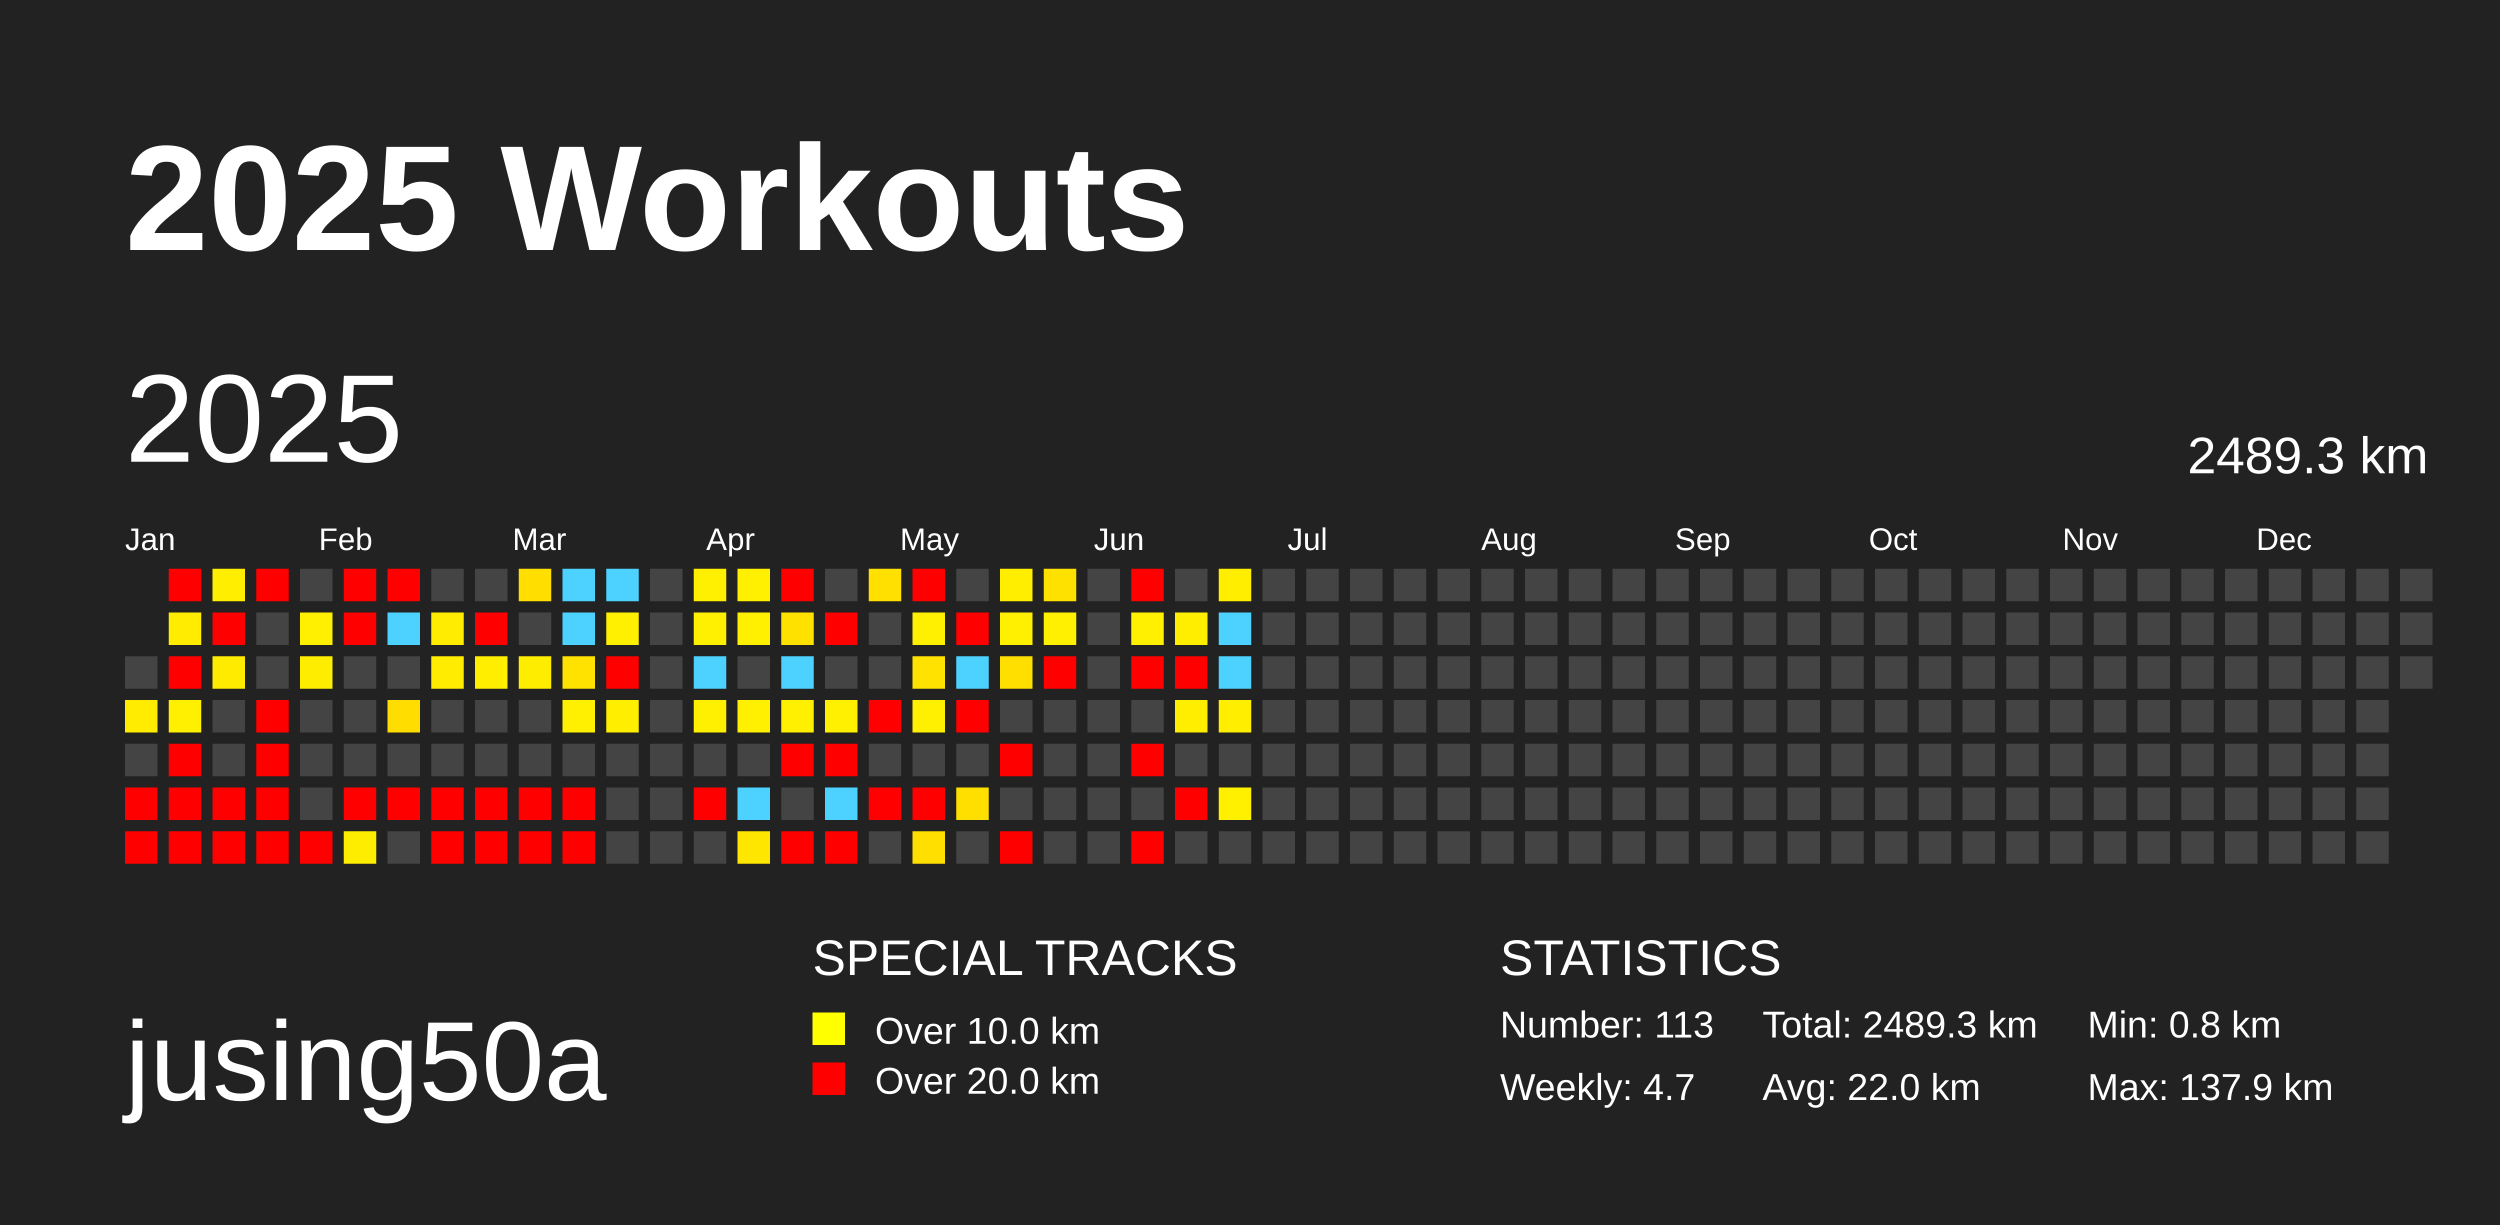
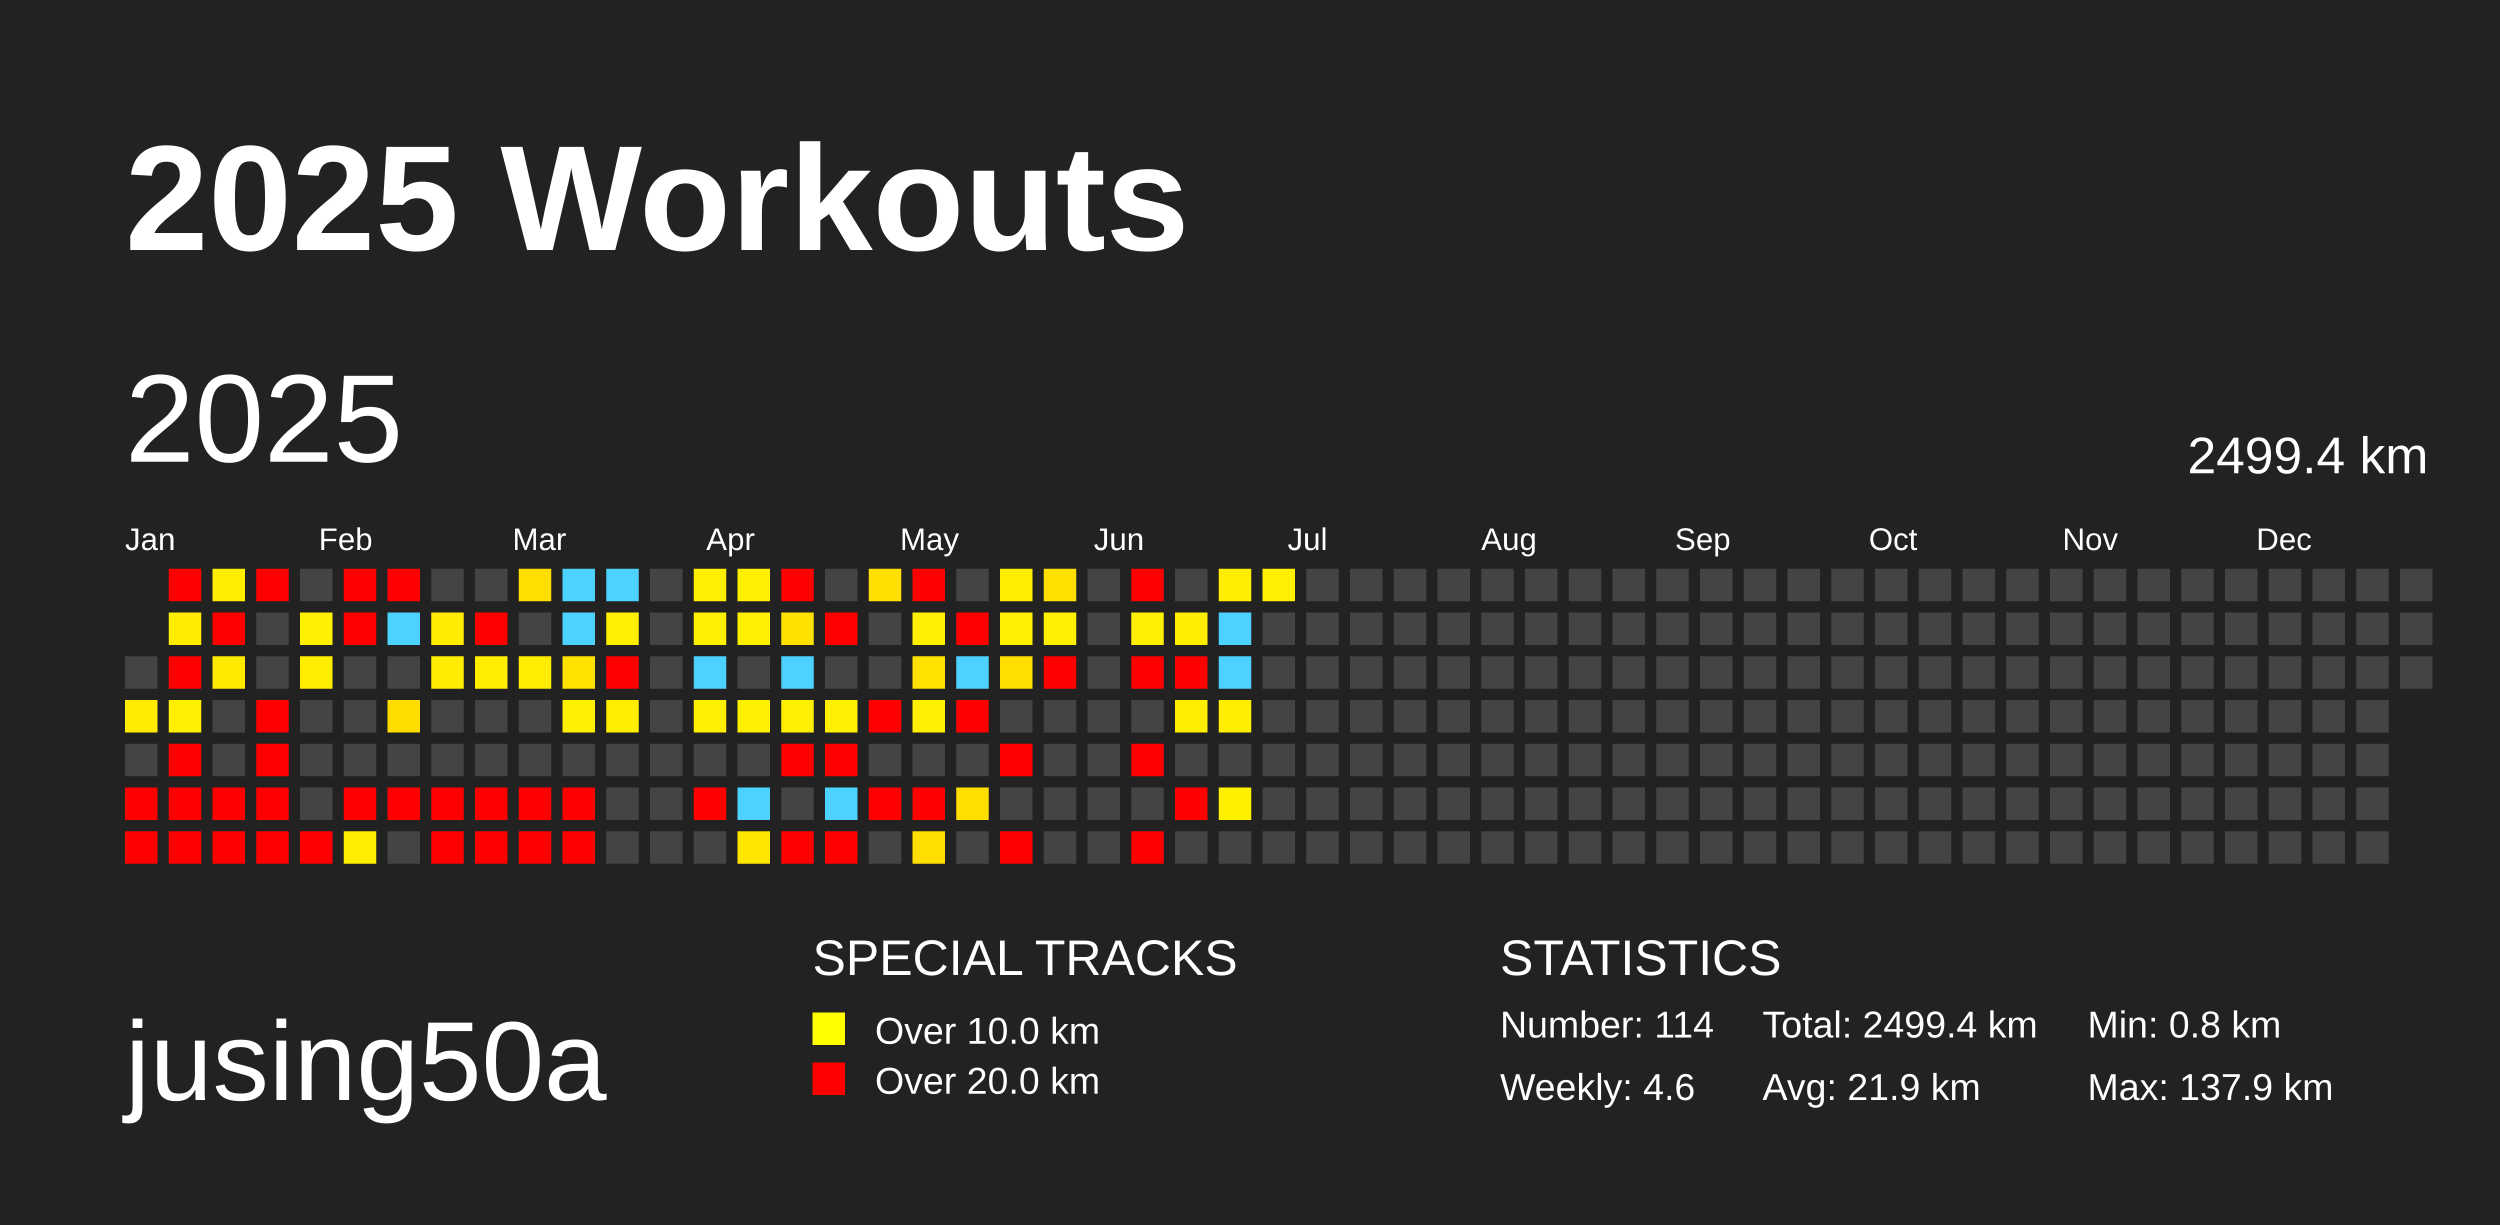
<svg xmlns="http://www.w3.org/2000/svg" baseProfile="full" height="98mm" version="1.1" viewBox="0,0,200,98" width="200mm">
  <defs />
  <rect fill="#222222" height="98" width="200" x="0" y="0" />
  <text fill="#FFFFFF" style="font-size:12px; font-family:Arial; font-weight:bold;" x="10" y="20">2025 Workouts</text>
  <text fill="#FFFFFF" style="font-size:9px; font-family:Arial" x="10" y="88">jusing50a</text>
  <text fill="#FFFFFF" style="font-size:4px; font-family:Arial" x="65" y="78">SPECIAL TRACKS</text>
  <rect fill="yellow" height="2.6" width="2.6" x="65" y="81" />
  <text fill="#FFFFFF" style="font-size:3px; font-family:Arial" x="70" y="83.5">Over 10.0 km</text>
  <rect fill="red" height="2.6" width="2.6" x="65" y="85" />
  <text fill="#FFFFFF" style="font-size:3px; font-family:Arial" x="70" y="87.5">Over 20.0 km</text>
  <text fill="#FFFFFF" style="font-size:4px; font-family:Arial" x="120" y="78">STATISTICS</text>
-   <text fill="#FFFFFF" style="font-size:3px; font-family:Arial" x="120" y="83">Number: 113</text>
-   <text fill="#FFFFFF" style="font-size:3px; font-family:Arial" x="120" y="88">Weekly: 4.7</text>
-   <text fill="#FFFFFF" style="font-size:3px; font-family:Arial" x="141" y="83">Total: 2489.3 km</text>
-   <text fill="#FFFFFF" style="font-size:3px; font-family:Arial" x="141" y="88">Avg: 22.0 km</text>
+   <text fill="#FFFFFF" style="font-size:3px; font-family:Arial" x="120" y="83">Number: 114</text>
+   <text fill="#FFFFFF" style="font-size:3px; font-family:Arial" x="120" y="88">Weekly: 4.6</text>
+   <text fill="#FFFFFF" style="font-size:3px; font-family:Arial" x="141" y="83">Total: 2499.4 km</text>
+   <text fill="#FFFFFF" style="font-size:3px; font-family:Arial" x="141" y="88">Avg: 21.9 km</text>
  <text fill="#FFFFFF" style="font-size:3px; font-family:Arial" x="167" y="83">Min: 0.8 km</text>
  <text fill="#FFFFFF" style="font-size:3px; font-family:Arial" x="167" y="88">Max: 137.9 km</text>
  <text dominant-baseline="hanging" fill="#FFFFFF" style="font-size:10.0px; font-family:Arial;" x="10" y="30">2025</text>
-   <text dominant-baseline="hanging" fill="#FFFFFF" style="font-size:4.125px; font-family:Arial;" x="175" y="35">2489.3 km</text>
+   <text dominant-baseline="hanging" fill="#FFFFFF" style="font-size:4.125px; font-family:Arial;" x="175" y="35">2499.4 km</text>
  <text fill="#FFFFFF" style="font-size:2.5px; font-family:Arial" x="10.0" y="44">Jan</text>
  <text fill="#FFFFFF" style="font-size:2.5px; font-family:Arial" x="25.5" y="44">Feb</text>
  <text fill="#FFFFFF" style="font-size:2.5px; font-family:Arial" x="41.0" y="44">Mar</text>
  <text fill="#FFFFFF" style="font-size:2.5px; font-family:Arial" x="56.5" y="44">Apr</text>
  <text fill="#FFFFFF" style="font-size:2.5px; font-family:Arial" x="72.0" y="44">May</text>
  <text fill="#FFFFFF" style="font-size:2.5px; font-family:Arial" x="87.5" y="44">Jun</text>
  <text fill="#FFFFFF" style="font-size:2.5px; font-family:Arial" x="103.0" y="44">Jul</text>
  <text fill="#FFFFFF" style="font-size:2.5px; font-family:Arial" x="118.5" y="44">Aug</text>
  <text fill="#FFFFFF" style="font-size:2.5px; font-family:Arial" x="134.0" y="44">Sep</text>
  <text fill="#FFFFFF" style="font-size:2.5px; font-family:Arial" x="149.5" y="44">Oct</text>
  <text fill="#FFFFFF" style="font-size:2.5px; font-family:Arial" x="165.0" y="44">Nov</text>
  <text fill="#FFFFFF" style="font-size:2.5px; font-family:Arial" x="180.5" y="44">Dec</text>
  <rect fill="#444444" height="2.6" width="2.6" x="10.0" y="52.5" />
  <rect fill="#ffec00" height="2.6" width="2.6" x="10.0" y="56.0" />
  <rect fill="#444444" height="2.6" width="2.6" x="10.0" y="59.5" />
  <rect fill="red" height="2.6" width="2.6" x="10.0" y="63.0" />
  <rect fill="red" height="2.6" width="2.6" x="10.0" y="66.5" />
  <rect fill="red" height="2.6" width="2.6" x="13.5" y="45.5" />
  <rect fill="#ffec00" height="2.6" width="2.6" x="13.5" y="49.0" />
  <rect fill="red" height="2.6" width="2.6" x="13.5" y="52.5" />
  <rect fill="#ffef00" height="2.6" width="2.6" x="13.5" y="56.0" />
  <rect fill="red" height="2.6" width="2.6" x="13.5" y="59.5" />
  <rect fill="red" height="2.6" width="2.6" x="13.5" y="63.0" />
  <rect fill="red" height="2.6" width="2.6" x="13.5" y="66.5" />
  <rect fill="#ffee00" height="2.6" width="2.6" x="17.0" y="45.5" />
  <rect fill="red" height="2.6" width="2.6" x="17.0" y="49.0" />
  <rect fill="#ffeb00" height="2.6" width="2.6" x="17.0" y="52.5" />
  <rect fill="#444444" height="2.6" width="2.6" x="17.0" y="56.0" />
  <rect fill="#444444" height="2.6" width="2.6" x="17.0" y="59.5" />
  <rect fill="red" height="2.6" width="2.6" x="17.0" y="63.0" />
  <rect fill="red" height="2.6" width="2.6" x="17.0" y="66.5" />
  <rect fill="red" height="2.6" width="2.6" x="20.5" y="45.5" />
  <rect fill="#444444" height="2.6" width="2.6" x="20.5" y="49.0" />
  <rect fill="#444444" height="2.6" width="2.6" x="20.5" y="52.5" />
  <rect fill="red" height="2.6" width="2.6" x="20.5" y="56.0" />
  <rect fill="red" height="2.6" width="2.6" x="20.5" y="59.5" />
  <rect fill="red" height="2.6" width="2.6" x="20.5" y="63.0" />
  <rect fill="red" height="2.6" width="2.6" x="20.5" y="66.5" />
  <rect fill="#444444" height="2.6" width="2.6" x="24.0" y="45.5" />
  <rect fill="#ffef00" height="2.6" width="2.6" x="24.0" y="49.0" />
  <rect fill="#ffed00" height="2.6" width="2.6" x="24.0" y="52.5" />
  <rect fill="#444444" height="2.6" width="2.6" x="24.0" y="56.0" />
  <rect fill="#444444" height="2.6" width="2.6" x="24.0" y="59.5" />
  <rect fill="#444444" height="2.6" width="2.6" x="24.0" y="63.0" />
  <rect fill="red" height="2.6" width="2.6" x="24.0" y="66.5" />
  <rect fill="red" height="2.6" width="2.6" x="27.5" y="45.5" />
  <rect fill="red" height="2.6" width="2.6" x="27.5" y="49.0" />
  <rect fill="#444444" height="2.6" width="2.6" x="27.5" y="52.5" />
  <rect fill="#444444" height="2.6" width="2.6" x="27.5" y="56.0" />
  <rect fill="#444444" height="2.6" width="2.6" x="27.5" y="59.5" />
  <rect fill="red" height="2.6" width="2.6" x="27.5" y="63.0" />
  <rect fill="#ffed00" height="2.6" width="2.6" x="27.5" y="66.5" />
  <rect fill="red" height="2.6" width="2.6" x="31.0" y="45.5" />
  <rect fill="#4dd2ff" height="2.6" width="2.6" x="31.0" y="49.0" />
  <rect fill="#444444" height="2.6" width="2.6" x="31.0" y="52.5" />
  <rect fill="#ffdd00" height="2.6" width="2.6" x="31.0" y="56.0" />
  <rect fill="#444444" height="2.6" width="2.6" x="31.0" y="59.5" />
  <rect fill="red" height="2.6" width="2.6" x="31.0" y="63.0" />
  <rect fill="#444444" height="2.6" width="2.6" x="31.0" y="66.5" />
  <rect fill="#444444" height="2.6" width="2.6" x="34.5" y="45.5" />
  <rect fill="#ffec00" height="2.6" width="2.6" x="34.5" y="49.0" />
  <rect fill="#ffec00" height="2.6" width="2.6" x="34.5" y="52.5" />
  <rect fill="#444444" height="2.6" width="2.6" x="34.5" y="56.0" />
  <rect fill="#444444" height="2.6" width="2.6" x="34.5" y="59.5" />
  <rect fill="red" height="2.6" width="2.6" x="34.5" y="63.0" />
  <rect fill="red" height="2.6" width="2.6" x="34.5" y="66.5" />
  <rect fill="#444444" height="2.6" width="2.6" x="38.0" y="45.5" />
  <rect fill="red" height="2.6" width="2.6" x="38.0" y="49.0" />
  <rect fill="#ffee00" height="2.6" width="2.6" x="38.0" y="52.5" />
  <rect fill="#444444" height="2.6" width="2.6" x="38.0" y="56.0" />
  <rect fill="#444444" height="2.6" width="2.6" x="38.0" y="59.5" />
  <rect fill="red" height="2.6" width="2.6" x="38.0" y="63.0" />
  <rect fill="red" height="2.6" width="2.6" x="38.0" y="66.5" />
  <rect fill="#ffde00" height="2.6" width="2.6" x="41.5" y="45.5" />
  <rect fill="#444444" height="2.6" width="2.6" x="41.5" y="49.0" />
  <rect fill="#ffed00" height="2.6" width="2.6" x="41.5" y="52.5" />
  <rect fill="#444444" height="2.6" width="2.6" x="41.5" y="56.0" />
  <rect fill="#444444" height="2.6" width="2.6" x="41.5" y="59.5" />
  <rect fill="red" height="2.6" width="2.6" x="41.5" y="63.0" />
  <rect fill="red" height="2.6" width="2.6" x="41.5" y="66.5" />
  <rect fill="#4dd2ff" height="2.6" width="2.6" x="45.0" y="45.5" />
  <rect fill="#4dd2ff" height="2.6" width="2.6" x="45.0" y="49.0" />
  <rect fill="#ffe200" height="2.6" width="2.6" x="45.0" y="52.5" />
  <rect fill="#ffef00" height="2.6" width="2.6" x="45.0" y="56.0" />
  <rect fill="#444444" height="2.6" width="2.6" x="45.0" y="59.5" />
  <rect fill="red" height="2.6" width="2.6" x="45.0" y="63.0" />
  <rect fill="red" height="2.6" width="2.6" x="45.0" y="66.5" />
  <rect fill="#4dd2ff" height="2.6" width="2.6" x="48.5" y="45.5" />
  <rect fill="#ffef00" height="2.6" width="2.6" x="48.5" y="49.0" />
  <rect fill="red" height="2.6" width="2.6" x="48.5" y="52.5" />
  <rect fill="#ffee00" height="2.6" width="2.6" x="48.5" y="56.0" />
  <rect fill="#444444" height="2.6" width="2.6" x="48.5" y="59.5" />
  <rect fill="#444444" height="2.6" width="2.6" x="48.5" y="63.0" />
  <rect fill="#444444" height="2.6" width="2.6" x="48.5" y="66.5" />
  <rect fill="#444444" height="2.6" width="2.6" x="52.0" y="45.5" />
  <rect fill="#444444" height="2.6" width="2.6" x="52.0" y="49.0" />
  <rect fill="#444444" height="2.6" width="2.6" x="52.0" y="52.5" />
  <rect fill="#444444" height="2.6" width="2.6" x="52.0" y="56.0" />
  <rect fill="#444444" height="2.6" width="2.6" x="52.0" y="59.5" />
  <rect fill="#444444" height="2.6" width="2.6" x="52.0" y="63.0" />
  <rect fill="#444444" height="2.6" width="2.6" x="52.0" y="66.5" />
  <rect fill="#ffef00" height="2.6" width="2.6" x="55.5" y="45.5" />
  <rect fill="#ffef00" height="2.6" width="2.6" x="55.5" y="49.0" />
  <rect fill="#4dd2ff" height="2.6" width="2.6" x="55.5" y="52.5" />
  <rect fill="#ffef00" height="2.6" width="2.6" x="55.5" y="56.0" />
  <rect fill="#444444" height="2.6" width="2.6" x="55.5" y="59.5" />
  <rect fill="red" height="2.6" width="2.6" x="55.5" y="63.0" />
  <rect fill="#444444" height="2.6" width="2.6" x="55.5" y="66.5" />
  <rect fill="#ffef00" height="2.6" width="2.6" x="59.0" y="45.5" />
  <rect fill="#ffef00" height="2.6" width="2.6" x="59.0" y="49.0" />
  <rect fill="#444444" height="2.6" width="2.6" x="59.0" y="52.5" />
  <rect fill="#ffef00" height="2.6" width="2.6" x="59.0" y="56.0" />
  <rect fill="#444444" height="2.6" width="2.6" x="59.0" y="59.5" />
  <rect fill="#4dd2ff" height="2.6" width="2.6" x="59.0" y="63.0" />
  <rect fill="#ffe600" height="2.6" width="2.6" x="59.0" y="66.5" />
  <rect fill="red" height="2.6" width="2.6" x="62.5" y="45.5" />
  <rect fill="#ffe100" height="2.6" width="2.6" x="62.5" y="49.0" />
  <rect fill="#4dd2ff" height="2.6" width="2.6" x="62.5" y="52.5" />
  <rect fill="#ffef00" height="2.6" width="2.6" x="62.5" y="56.0" />
  <rect fill="red" height="2.6" width="2.6" x="62.5" y="59.5" />
  <rect fill="#444444" height="2.6" width="2.6" x="62.5" y="63.0" />
  <rect fill="red" height="2.6" width="2.6" x="62.5" y="66.5" />
  <rect fill="#444444" height="2.6" width="2.6" x="66.0" y="45.5" />
  <rect fill="red" height="2.6" width="2.6" x="66.0" y="49.0" />
  <rect fill="#444444" height="2.6" width="2.6" x="66.0" y="52.5" />
  <rect fill="#ffef00" height="2.6" width="2.6" x="66.0" y="56.0" />
  <rect fill="red" height="2.6" width="2.6" x="66.0" y="59.5" />
  <rect fill="#4dd2ff" height="2.6" width="2.6" x="66.0" y="63.0" />
  <rect fill="red" height="2.6" width="2.6" x="66.0" y="66.5" />
  <rect fill="#ffe000" height="2.6" width="2.6" x="69.5" y="45.5" />
  <rect fill="#444444" height="2.6" width="2.6" x="69.5" y="49.0" />
  <rect fill="#444444" height="2.6" width="2.6" x="69.5" y="52.5" />
  <rect fill="red" height="2.6" width="2.6" x="69.5" y="56.0" />
  <rect fill="#444444" height="2.6" width="2.6" x="69.5" y="59.5" />
  <rect fill="red" height="2.6" width="2.6" x="69.5" y="63.0" />
  <rect fill="#444444" height="2.6" width="2.6" x="69.5" y="66.5" />
  <rect fill="red" height="2.6" width="2.6" x="73.0" y="45.5" />
  <rect fill="#ffef00" height="2.6" width="2.6" x="73.0" y="49.0" />
  <rect fill="#ffe200" height="2.6" width="2.6" x="73.0" y="52.5" />
  <rect fill="#ffef00" height="2.6" width="2.6" x="73.0" y="56.0" />
  <rect fill="#444444" height="2.6" width="2.6" x="73.0" y="59.5" />
  <rect fill="red" height="2.6" width="2.6" x="73.0" y="63.0" />
  <rect fill="#ffdf00" height="2.6" width="2.6" x="73.0" y="66.5" />
  <rect fill="#444444" height="2.6" width="2.6" x="76.5" y="45.5" />
  <rect fill="red" height="2.6" width="2.6" x="76.5" y="49.0" />
  <rect fill="#4dd2ff" height="2.6" width="2.6" x="76.5" y="52.5" />
  <rect fill="red" height="2.6" width="2.6" x="76.5" y="56.0" />
  <rect fill="#444444" height="2.6" width="2.6" x="76.5" y="59.5" />
  <rect fill="#ffdf00" height="2.6" width="2.6" x="76.5" y="63.0" />
  <rect fill="#444444" height="2.6" width="2.6" x="76.5" y="66.5" />
  <rect fill="#ffee00" height="2.6" width="2.6" x="80.0" y="45.5" />
  <rect fill="#ffef00" height="2.6" width="2.6" x="80.0" y="49.0" />
  <rect fill="#ffdf00" height="2.6" width="2.6" x="80.0" y="52.5" />
  <rect fill="#444444" height="2.6" width="2.6" x="80.0" y="56.0" />
  <rect fill="red" height="2.6" width="2.6" x="80.0" y="59.5" />
  <rect fill="#444444" height="2.6" width="2.6" x="80.0" y="63.0" />
  <rect fill="red" height="2.6" width="2.6" x="80.0" y="66.5" />
  <rect fill="#ffe100" height="2.6" width="2.6" x="83.5" y="45.5" />
  <rect fill="#ffef00" height="2.6" width="2.6" x="83.5" y="49.0" />
  <rect fill="red" height="2.6" width="2.6" x="83.5" y="52.5" />
  <rect fill="#444444" height="2.6" width="2.6" x="83.5" y="56.0" />
  <rect fill="#444444" height="2.6" width="2.6" x="83.5" y="59.5" />
  <rect fill="#444444" height="2.6" width="2.6" x="83.5" y="63.0" />
  <rect fill="#444444" height="2.6" width="2.6" x="83.5" y="66.5" />
  <rect fill="#444444" height="2.6" width="2.6" x="87.0" y="45.5" />
  <rect fill="#444444" height="2.6" width="2.6" x="87.0" y="49.0" />
  <rect fill="#444444" height="2.6" width="2.6" x="87.0" y="52.5" />
  <rect fill="#444444" height="2.6" width="2.6" x="87.0" y="56.0" />
  <rect fill="#444444" height="2.6" width="2.6" x="87.0" y="59.5" />
  <rect fill="#444444" height="2.6" width="2.6" x="87.0" y="63.0" />
  <rect fill="#444444" height="2.6" width="2.6" x="87.0" y="66.5" />
  <rect fill="red" height="2.6" width="2.6" x="90.5" y="45.5" />
  <rect fill="#ffef00" height="2.6" width="2.6" x="90.5" y="49.0" />
  <rect fill="red" height="2.6" width="2.6" x="90.5" y="52.5" />
  <rect fill="#444444" height="2.6" width="2.6" x="90.5" y="56.0" />
  <rect fill="red" height="2.6" width="2.6" x="90.5" y="59.5" />
  <rect fill="#444444" height="2.6" width="2.6" x="90.5" y="63.0" />
  <rect fill="red" height="2.6" width="2.6" x="90.5" y="66.5" />
  <rect fill="#444444" height="2.6" width="2.6" x="94.0" y="45.5" />
  <rect fill="#ffee00" height="2.6" width="2.6" x="94.0" y="49.0" />
  <rect fill="red" height="2.6" width="2.6" x="94.0" y="52.5" />
  <rect fill="#ffee00" height="2.6" width="2.6" x="94.0" y="56.0" />
  <rect fill="#444444" height="2.6" width="2.6" x="94.0" y="59.5" />
  <rect fill="red" height="2.6" width="2.6" x="94.0" y="63.0" />
  <rect fill="#444444" height="2.6" width="2.6" x="94.0" y="66.5" />
  <rect fill="#ffee00" height="2.6" width="2.6" x="97.5" y="45.5" />
  <rect fill="#4dd2ff" height="2.6" width="2.6" x="97.5" y="49.0" />
  <rect fill="#4dd2ff" height="2.6" width="2.6" x="97.5" y="52.5" />
  <rect fill="#ffee00" height="2.6" width="2.6" x="97.5" y="56.0" />
  <rect fill="#444444" height="2.6" width="2.6" x="97.5" y="59.5" />
  <rect fill="#fff000" height="2.6" width="2.6" x="97.5" y="63.0" />
  <rect fill="#444444" height="2.6" width="2.6" x="97.5" y="66.5" />
-   <rect fill="#444444" height="2.6" width="2.6" x="101.0" y="45.5" />
+   <rect fill="#ffef00" height="2.6" width="2.6" x="101.0" y="45.5" />
  <rect fill="#444444" height="2.6" width="2.6" x="101.0" y="49.0" />
  <rect fill="#444444" height="2.6" width="2.6" x="101.0" y="52.5" />
  <rect fill="#444444" height="2.6" width="2.6" x="101.0" y="56.0" />
  <rect fill="#444444" height="2.6" width="2.6" x="101.0" y="59.5" />
  <rect fill="#444444" height="2.6" width="2.6" x="101.0" y="63.0" />
  <rect fill="#444444" height="2.6" width="2.6" x="101.0" y="66.5" />
  <rect fill="#444444" height="2.6" width="2.6" x="104.5" y="45.5" />
  <rect fill="#444444" height="2.6" width="2.6" x="104.5" y="49.0" />
  <rect fill="#444444" height="2.6" width="2.6" x="104.5" y="52.5" />
  <rect fill="#444444" height="2.6" width="2.6" x="104.5" y="56.0" />
  <rect fill="#444444" height="2.6" width="2.6" x="104.5" y="59.5" />
  <rect fill="#444444" height="2.6" width="2.6" x="104.5" y="63.0" />
  <rect fill="#444444" height="2.6" width="2.6" x="104.5" y="66.5" />
  <rect fill="#444444" height="2.6" width="2.6" x="108.0" y="45.5" />
  <rect fill="#444444" height="2.6" width="2.6" x="108.0" y="49.0" />
  <rect fill="#444444" height="2.6" width="2.6" x="108.0" y="52.5" />
  <rect fill="#444444" height="2.6" width="2.6" x="108.0" y="56.0" />
  <rect fill="#444444" height="2.6" width="2.6" x="108.0" y="59.5" />
  <rect fill="#444444" height="2.6" width="2.6" x="108.0" y="63.0" />
  <rect fill="#444444" height="2.6" width="2.6" x="108.0" y="66.5" />
  <rect fill="#444444" height="2.6" width="2.6" x="111.5" y="45.5" />
  <rect fill="#444444" height="2.6" width="2.6" x="111.5" y="49.0" />
  <rect fill="#444444" height="2.6" width="2.6" x="111.5" y="52.5" />
  <rect fill="#444444" height="2.6" width="2.6" x="111.5" y="56.0" />
  <rect fill="#444444" height="2.6" width="2.6" x="111.5" y="59.5" />
  <rect fill="#444444" height="2.6" width="2.6" x="111.5" y="63.0" />
  <rect fill="#444444" height="2.6" width="2.6" x="111.5" y="66.5" />
  <rect fill="#444444" height="2.6" width="2.6" x="115.0" y="45.5" />
  <rect fill="#444444" height="2.6" width="2.6" x="115.0" y="49.0" />
  <rect fill="#444444" height="2.6" width="2.6" x="115.0" y="52.5" />
  <rect fill="#444444" height="2.6" width="2.6" x="115.0" y="56.0" />
  <rect fill="#444444" height="2.6" width="2.6" x="115.0" y="59.5" />
  <rect fill="#444444" height="2.6" width="2.6" x="115.0" y="63.0" />
  <rect fill="#444444" height="2.6" width="2.6" x="115.0" y="66.5" />
  <rect fill="#444444" height="2.6" width="2.6" x="118.5" y="45.5" />
  <rect fill="#444444" height="2.6" width="2.6" x="118.5" y="49.0" />
  <rect fill="#444444" height="2.6" width="2.6" x="118.5" y="52.5" />
  <rect fill="#444444" height="2.6" width="2.6" x="118.5" y="56.0" />
  <rect fill="#444444" height="2.6" width="2.6" x="118.5" y="59.5" />
  <rect fill="#444444" height="2.6" width="2.6" x="118.5" y="63.0" />
  <rect fill="#444444" height="2.6" width="2.6" x="118.5" y="66.5" />
  <rect fill="#444444" height="2.6" width="2.6" x="122.0" y="45.5" />
  <rect fill="#444444" height="2.6" width="2.6" x="122.0" y="49.0" />
  <rect fill="#444444" height="2.6" width="2.6" x="122.0" y="52.5" />
  <rect fill="#444444" height="2.6" width="2.6" x="122.0" y="56.0" />
  <rect fill="#444444" height="2.6" width="2.6" x="122.0" y="59.5" />
  <rect fill="#444444" height="2.6" width="2.6" x="122.0" y="63.0" />
  <rect fill="#444444" height="2.6" width="2.6" x="122.0" y="66.5" />
  <rect fill="#444444" height="2.6" width="2.6" x="125.5" y="45.5" />
  <rect fill="#444444" height="2.6" width="2.6" x="125.5" y="49.0" />
  <rect fill="#444444" height="2.6" width="2.6" x="125.5" y="52.5" />
  <rect fill="#444444" height="2.6" width="2.6" x="125.5" y="56.0" />
  <rect fill="#444444" height="2.6" width="2.6" x="125.5" y="59.5" />
  <rect fill="#444444" height="2.6" width="2.6" x="125.5" y="63.0" />
  <rect fill="#444444" height="2.6" width="2.6" x="125.5" y="66.5" />
  <rect fill="#444444" height="2.6" width="2.6" x="129.0" y="45.5" />
  <rect fill="#444444" height="2.6" width="2.6" x="129.0" y="49.0" />
  <rect fill="#444444" height="2.6" width="2.6" x="129.0" y="52.5" />
  <rect fill="#444444" height="2.6" width="2.6" x="129.0" y="56.0" />
  <rect fill="#444444" height="2.6" width="2.6" x="129.0" y="59.5" />
  <rect fill="#444444" height="2.6" width="2.6" x="129.0" y="63.0" />
  <rect fill="#444444" height="2.6" width="2.6" x="129.0" y="66.5" />
  <rect fill="#444444" height="2.6" width="2.6" x="132.5" y="45.5" />
  <rect fill="#444444" height="2.6" width="2.6" x="132.5" y="49.0" />
  <rect fill="#444444" height="2.6" width="2.6" x="132.5" y="52.5" />
  <rect fill="#444444" height="2.6" width="2.6" x="132.5" y="56.0" />
  <rect fill="#444444" height="2.6" width="2.6" x="132.5" y="59.5" />
  <rect fill="#444444" height="2.6" width="2.6" x="132.5" y="63.0" />
  <rect fill="#444444" height="2.6" width="2.6" x="132.5" y="66.5" />
  <rect fill="#444444" height="2.6" width="2.6" x="136.0" y="45.5" />
  <rect fill="#444444" height="2.6" width="2.6" x="136.0" y="49.0" />
  <rect fill="#444444" height="2.6" width="2.6" x="136.0" y="52.5" />
  <rect fill="#444444" height="2.6" width="2.6" x="136.0" y="56.0" />
  <rect fill="#444444" height="2.6" width="2.6" x="136.0" y="59.5" />
  <rect fill="#444444" height="2.6" width="2.6" x="136.0" y="63.0" />
  <rect fill="#444444" height="2.6" width="2.6" x="136.0" y="66.5" />
  <rect fill="#444444" height="2.6" width="2.6" x="139.5" y="45.5" />
  <rect fill="#444444" height="2.6" width="2.6" x="139.5" y="49.0" />
  <rect fill="#444444" height="2.6" width="2.6" x="139.5" y="52.5" />
  <rect fill="#444444" height="2.6" width="2.6" x="139.5" y="56.0" />
  <rect fill="#444444" height="2.6" width="2.6" x="139.5" y="59.5" />
  <rect fill="#444444" height="2.6" width="2.6" x="139.5" y="63.0" />
  <rect fill="#444444" height="2.6" width="2.6" x="139.5" y="66.5" />
  <rect fill="#444444" height="2.6" width="2.6" x="143.0" y="45.5" />
  <rect fill="#444444" height="2.6" width="2.6" x="143.0" y="49.0" />
  <rect fill="#444444" height="2.6" width="2.6" x="143.0" y="52.5" />
  <rect fill="#444444" height="2.6" width="2.6" x="143.0" y="56.0" />
  <rect fill="#444444" height="2.6" width="2.6" x="143.0" y="59.5" />
  <rect fill="#444444" height="2.6" width="2.6" x="143.0" y="63.0" />
  <rect fill="#444444" height="2.6" width="2.6" x="143.0" y="66.5" />
  <rect fill="#444444" height="2.6" width="2.6" x="146.5" y="45.5" />
  <rect fill="#444444" height="2.6" width="2.6" x="146.5" y="49.0" />
  <rect fill="#444444" height="2.6" width="2.6" x="146.5" y="52.5" />
  <rect fill="#444444" height="2.6" width="2.6" x="146.5" y="56.0" />
  <rect fill="#444444" height="2.6" width="2.6" x="146.5" y="59.5" />
  <rect fill="#444444" height="2.6" width="2.6" x="146.5" y="63.0" />
  <rect fill="#444444" height="2.6" width="2.6" x="146.5" y="66.5" />
  <rect fill="#444444" height="2.6" width="2.6" x="150.0" y="45.5" />
  <rect fill="#444444" height="2.6" width="2.6" x="150.0" y="49.0" />
  <rect fill="#444444" height="2.6" width="2.6" x="150.0" y="52.5" />
  <rect fill="#444444" height="2.6" width="2.6" x="150.0" y="56.0" />
  <rect fill="#444444" height="2.6" width="2.6" x="150.0" y="59.5" />
  <rect fill="#444444" height="2.6" width="2.6" x="150.0" y="63.0" />
  <rect fill="#444444" height="2.6" width="2.6" x="150.0" y="66.5" />
  <rect fill="#444444" height="2.6" width="2.6" x="153.5" y="45.5" />
  <rect fill="#444444" height="2.6" width="2.6" x="153.5" y="49.0" />
  <rect fill="#444444" height="2.6" width="2.6" x="153.5" y="52.5" />
  <rect fill="#444444" height="2.6" width="2.6" x="153.5" y="56.0" />
  <rect fill="#444444" height="2.6" width="2.6" x="153.5" y="59.5" />
  <rect fill="#444444" height="2.6" width="2.6" x="153.5" y="63.0" />
  <rect fill="#444444" height="2.6" width="2.6" x="153.5" y="66.5" />
  <rect fill="#444444" height="2.6" width="2.6" x="157.0" y="45.5" />
  <rect fill="#444444" height="2.6" width="2.6" x="157.0" y="49.0" />
  <rect fill="#444444" height="2.6" width="2.6" x="157.0" y="52.5" />
  <rect fill="#444444" height="2.6" width="2.6" x="157.0" y="56.0" />
  <rect fill="#444444" height="2.6" width="2.6" x="157.0" y="59.5" />
  <rect fill="#444444" height="2.6" width="2.6" x="157.0" y="63.0" />
  <rect fill="#444444" height="2.6" width="2.6" x="157.0" y="66.5" />
  <rect fill="#444444" height="2.6" width="2.6" x="160.5" y="45.5" />
  <rect fill="#444444" height="2.6" width="2.6" x="160.5" y="49.0" />
  <rect fill="#444444" height="2.6" width="2.6" x="160.5" y="52.5" />
  <rect fill="#444444" height="2.6" width="2.6" x="160.5" y="56.0" />
  <rect fill="#444444" height="2.6" width="2.6" x="160.5" y="59.5" />
  <rect fill="#444444" height="2.6" width="2.6" x="160.5" y="63.0" />
  <rect fill="#444444" height="2.6" width="2.6" x="160.5" y="66.5" />
  <rect fill="#444444" height="2.6" width="2.6" x="164.0" y="45.5" />
  <rect fill="#444444" height="2.6" width="2.6" x="164.0" y="49.0" />
  <rect fill="#444444" height="2.6" width="2.6" x="164.0" y="52.5" />
  <rect fill="#444444" height="2.6" width="2.6" x="164.0" y="56.0" />
  <rect fill="#444444" height="2.6" width="2.6" x="164.0" y="59.5" />
  <rect fill="#444444" height="2.6" width="2.6" x="164.0" y="63.0" />
  <rect fill="#444444" height="2.6" width="2.6" x="164.0" y="66.5" />
  <rect fill="#444444" height="2.6" width="2.6" x="167.5" y="45.5" />
  <rect fill="#444444" height="2.6" width="2.6" x="167.5" y="49.0" />
  <rect fill="#444444" height="2.6" width="2.6" x="167.5" y="52.5" />
  <rect fill="#444444" height="2.6" width="2.6" x="167.5" y="56.0" />
  <rect fill="#444444" height="2.6" width="2.6" x="167.5" y="59.5" />
  <rect fill="#444444" height="2.6" width="2.6" x="167.5" y="63.0" />
  <rect fill="#444444" height="2.6" width="2.6" x="167.5" y="66.5" />
  <rect fill="#444444" height="2.6" width="2.6" x="171.0" y="45.5" />
  <rect fill="#444444" height="2.6" width="2.6" x="171.0" y="49.0" />
  <rect fill="#444444" height="2.6" width="2.6" x="171.0" y="52.5" />
  <rect fill="#444444" height="2.6" width="2.6" x="171.0" y="56.0" />
  <rect fill="#444444" height="2.6" width="2.6" x="171.0" y="59.5" />
  <rect fill="#444444" height="2.6" width="2.6" x="171.0" y="63.0" />
  <rect fill="#444444" height="2.6" width="2.6" x="171.0" y="66.5" />
  <rect fill="#444444" height="2.6" width="2.6" x="174.5" y="45.5" />
  <rect fill="#444444" height="2.6" width="2.6" x="174.5" y="49.0" />
  <rect fill="#444444" height="2.6" width="2.6" x="174.5" y="52.5" />
  <rect fill="#444444" height="2.6" width="2.6" x="174.5" y="56.0" />
  <rect fill="#444444" height="2.6" width="2.6" x="174.5" y="59.5" />
  <rect fill="#444444" height="2.6" width="2.6" x="174.5" y="63.0" />
  <rect fill="#444444" height="2.6" width="2.6" x="174.5" y="66.5" />
  <rect fill="#444444" height="2.6" width="2.6" x="178.0" y="45.5" />
  <rect fill="#444444" height="2.6" width="2.6" x="178.0" y="49.0" />
  <rect fill="#444444" height="2.6" width="2.6" x="178.0" y="52.5" />
  <rect fill="#444444" height="2.6" width="2.6" x="178.0" y="56.0" />
  <rect fill="#444444" height="2.6" width="2.6" x="178.0" y="59.5" />
  <rect fill="#444444" height="2.6" width="2.6" x="178.0" y="63.0" />
  <rect fill="#444444" height="2.6" width="2.6" x="178.0" y="66.5" />
  <rect fill="#444444" height="2.6" width="2.6" x="181.5" y="45.5" />
  <rect fill="#444444" height="2.6" width="2.6" x="181.5" y="49.0" />
  <rect fill="#444444" height="2.6" width="2.6" x="181.5" y="52.5" />
  <rect fill="#444444" height="2.6" width="2.6" x="181.5" y="56.0" />
  <rect fill="#444444" height="2.6" width="2.6" x="181.5" y="59.5" />
  <rect fill="#444444" height="2.6" width="2.6" x="181.5" y="63.0" />
  <rect fill="#444444" height="2.6" width="2.6" x="181.5" y="66.5" />
  <rect fill="#444444" height="2.6" width="2.6" x="185.0" y="45.5" />
  <rect fill="#444444" height="2.6" width="2.6" x="185.0" y="49.0" />
  <rect fill="#444444" height="2.6" width="2.6" x="185.0" y="52.5" />
  <rect fill="#444444" height="2.6" width="2.6" x="185.0" y="56.0" />
  <rect fill="#444444" height="2.6" width="2.6" x="185.0" y="59.5" />
  <rect fill="#444444" height="2.6" width="2.6" x="185.0" y="63.0" />
  <rect fill="#444444" height="2.6" width="2.6" x="185.0" y="66.5" />
  <rect fill="#444444" height="2.6" width="2.6" x="188.5" y="45.5" />
  <rect fill="#444444" height="2.6" width="2.6" x="188.5" y="49.0" />
  <rect fill="#444444" height="2.6" width="2.6" x="188.5" y="52.5" />
  <rect fill="#444444" height="2.6" width="2.6" x="188.5" y="56.0" />
  <rect fill="#444444" height="2.6" width="2.6" x="188.5" y="59.5" />
  <rect fill="#444444" height="2.6" width="2.6" x="188.5" y="63.0" />
  <rect fill="#444444" height="2.6" width="2.6" x="188.5" y="66.5" />
  <rect fill="#444444" height="2.6" width="2.6" x="192.0" y="45.5" />
  <rect fill="#444444" height="2.6" width="2.6" x="192.0" y="49.0" />
  <rect fill="#444444" height="2.6" width="2.6" x="192.0" y="52.5" />
</svg>
